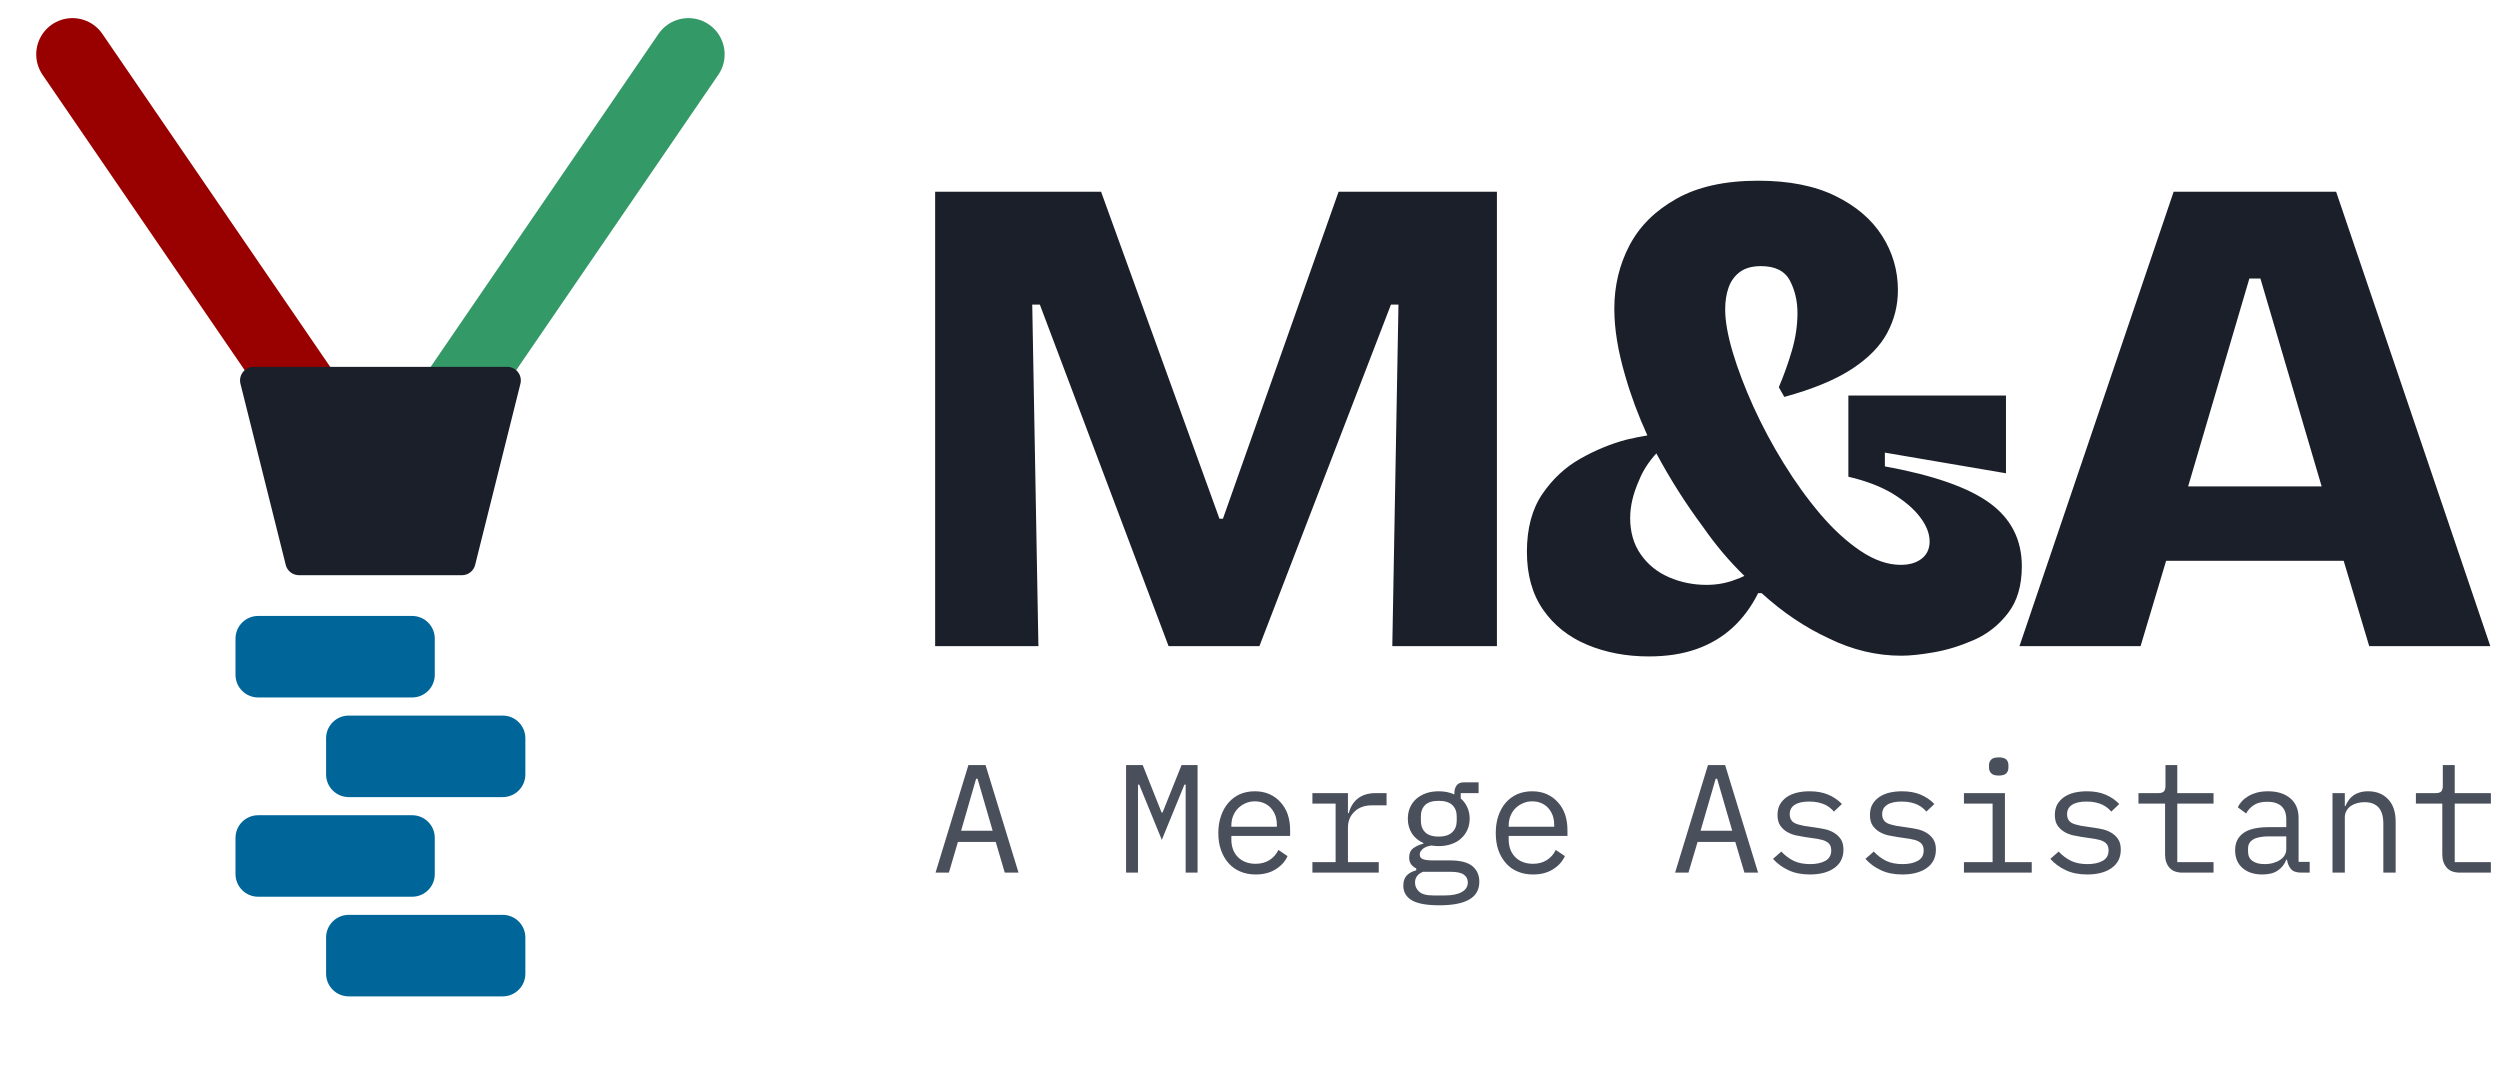
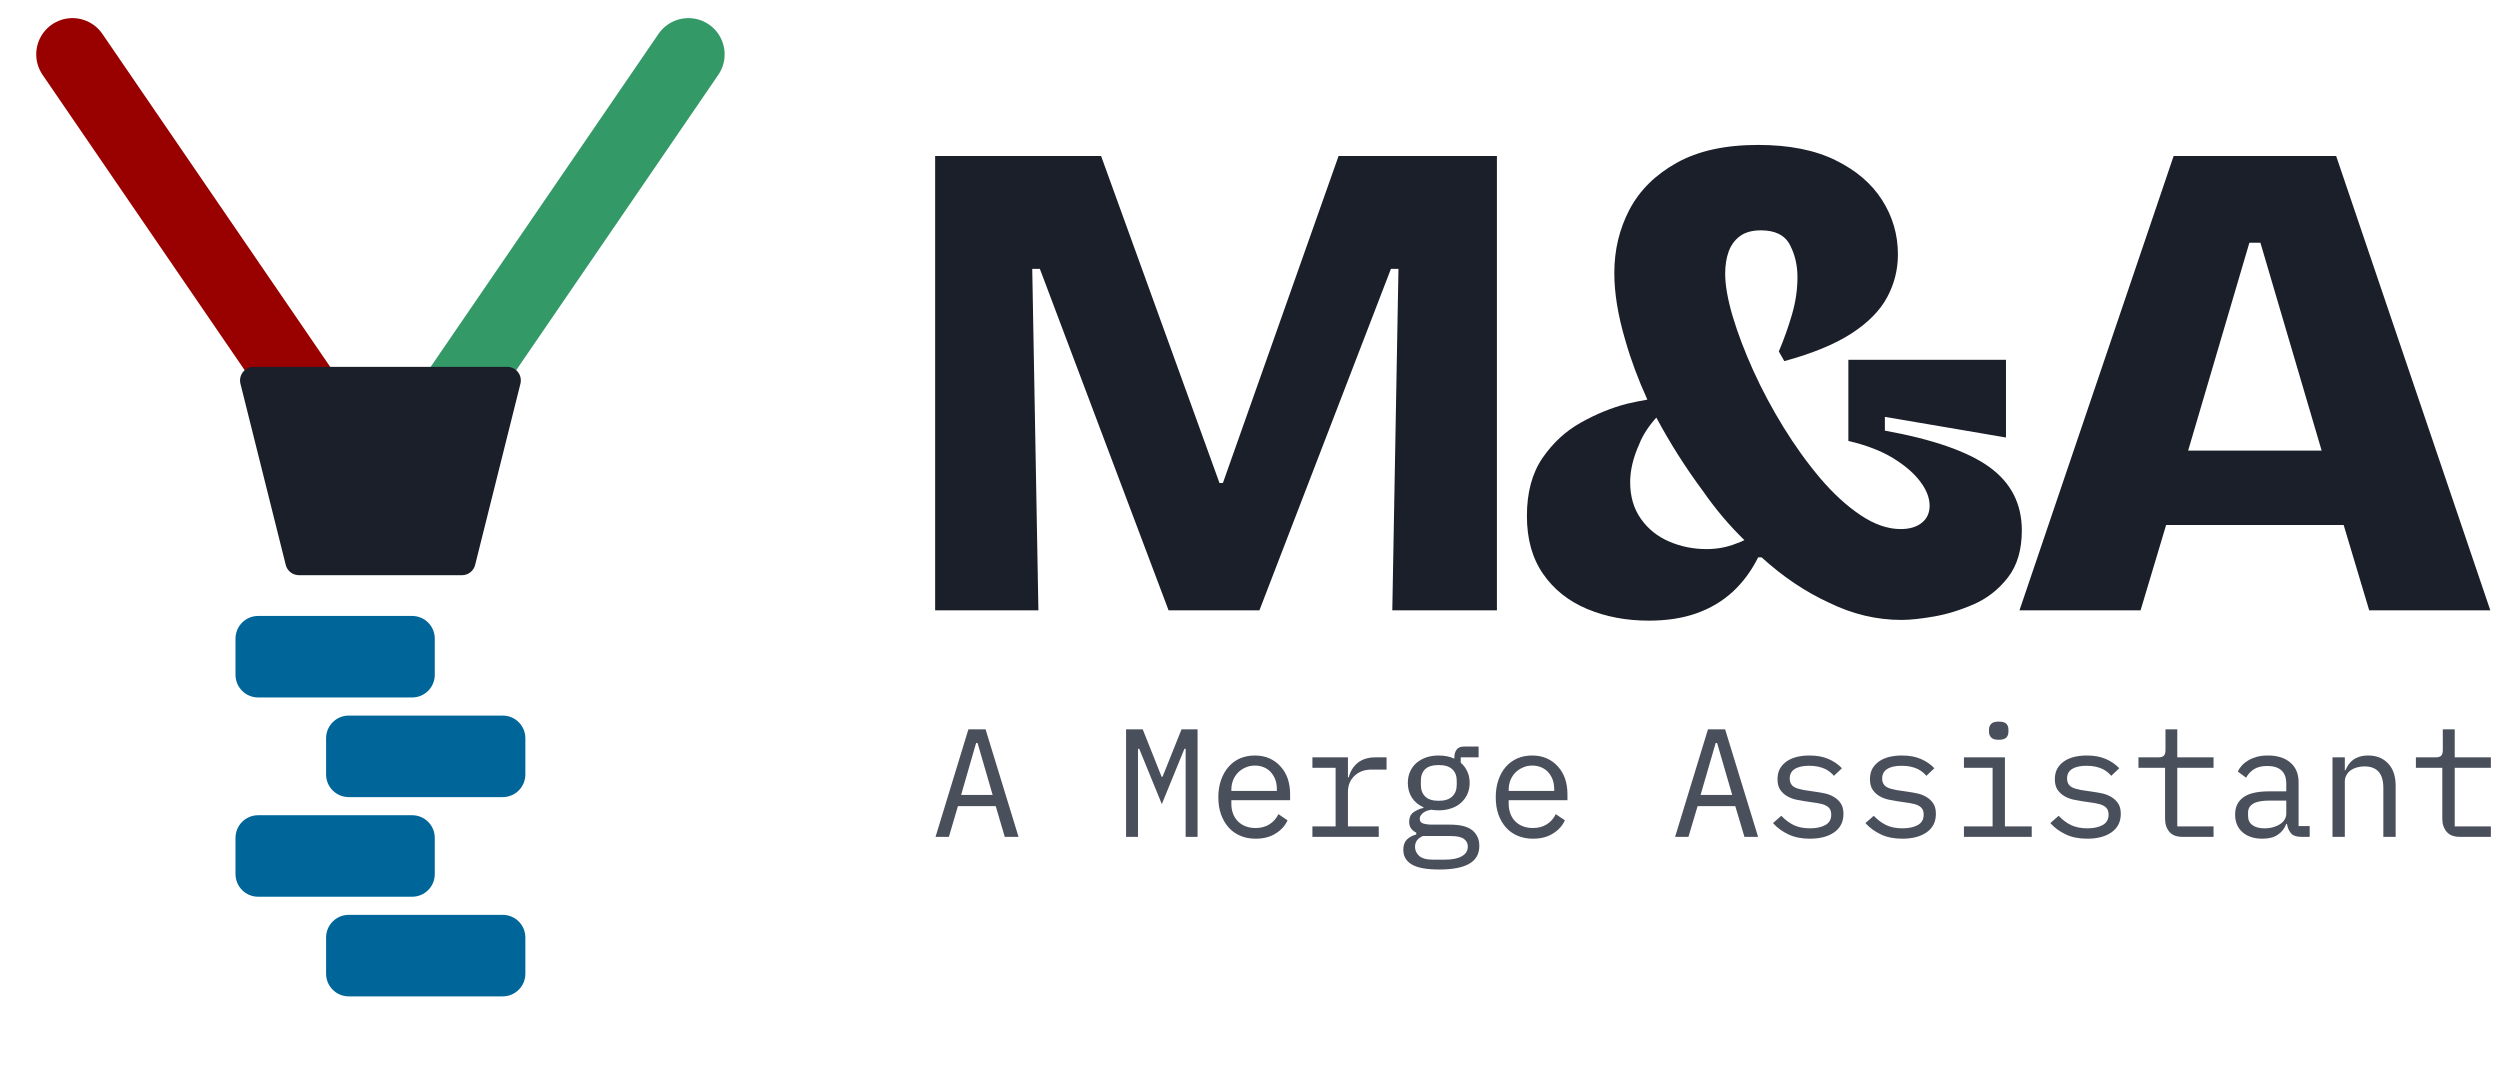
<svg xmlns="http://www.w3.org/2000/svg" width="276" height="120" viewBox="0 0 276 120" role="img" aria-label="M&amp;A — A Merge Assistant">
  <g transform="translate(-18 0)">
    <path d="M52 44 L26 6" fill="none" stroke="#990000" stroke-width="8" stroke-linecap="round" />
    <path d="M68 44 L94 6" fill="none" stroke="#339966" stroke-width="8" stroke-linecap="round" />
    <path d="M46 42 H74 L69 62 H51 Z" fill="#1B1F2A" stroke="#1B1F2A" stroke-width="3" stroke-linejoin="round" />
    <g fill="#006699">
      <rect x="44" y="68" width="22" height="9" rx="2.5" />
      <rect x="54" y="79" width="22" height="9" rx="2.5" />
      <rect x="44" y="90" width="22" height="9" rx="2.5" />
      <rect x="54" y="101" width="22" height="9" rx="2.5" />
    </g>
  </g>
-   <g transform="translate(98 12.05)">
+   <g transform="translate(98 8.1)">
    <path fill="#1B1F2A" d="M16.64 59.28L5.24 59.28L5.24 9.12L23.56 9.12L36.63 45.22L37.01 45.22L49.78 9.12L67.26 9.12L67.26 59.28L55.71 59.28L56.39 21.58L55.56 21.58L41.04 59.28L31.01 59.28L16.80 21.58L15.96 21.58M111.91 60.34Q107.81 60.34 103.93 58.44Q99.98 56.62 96.48 53.43L96.10 53.43Q94.96 55.71 93.25 57.27Q91.54 58.82 89.26 59.62Q86.98 60.42 84.02 60.42Q80.30 60.42 77.22 59.13Q74.14 57.84 72.35 55.25Q70.57 52.67 70.57 48.87Q70.57 44.99 72.28 42.48Q73.99 39.98 76.50 38.57Q79 37.16 81.59 36.48Q82.88 36.18 83.87 36.02Q82.35 32.68 81.44 29.49Q80.22 25.38 80.22 22.04Q80.22 18.24 81.89 15.05Q83.56 11.86 87.10 9.88Q90.63 7.90 96.10 7.90Q101.20 7.90 104.62 9.58Q108.04 11.25 109.78 13.98Q111.53 16.72 111.53 19.99Q111.53 22.50 110.35 24.70Q109.18 26.90 106.44 28.69Q103.70 30.48 98.99 31.77L98.38 30.70Q99.22 28.73 99.83 26.64Q100.44 24.55 100.44 22.50Q100.44 20.52 99.60 18.92Q98.76 17.33 96.41 17.33Q94.96 17.33 94.09 17.97Q93.22 18.62 92.84 19.68Q92.46 20.75 92.46 22.12Q92.46 24.02 93.29 26.83Q94.13 29.64 95.57 32.83Q97.02 36.02 98.92 39.10Q100.82 42.18 102.98 44.73Q105.15 47.27 107.43 48.79Q109.71 50.31 111.84 50.31Q113.28 50.31 114.15 49.63Q115.03 48.94 115.03 47.73Q115.03 46.44 114 45.07Q112.98 43.70 111 42.48Q109.02 41.27 106.06 40.58L106.06 31.62L123.46 31.62L123.46 40.20L110.09 37.92L110.09 39.44Q118.07 40.89 121.64 43.47Q125.21 46.06 125.21 50.46Q125.21 53.66 123.69 55.63Q122.17 57.61 119.93 58.60Q117.69 59.58 115.52 59.96Q113.36 60.34 111.91 60.34M84.86 38Q83.56 39.44 82.96 40.96Q81.97 43.17 81.97 45.14Q81.97 47.50 83.15 49.17Q84.32 50.84 86.26 51.68Q88.20 52.52 90.40 52.52Q92.15 52.52 93.67 51.91Q94.13 51.76 94.58 51.53Q92.08 49.10 90.02 46.13Q87.14 42.26 84.86 38M138.32 59.28L124.95 59.28L141.97 9.12L159.91 9.12L176.93 59.28L163.56 59.28L160.74 49.86L141.14 49.86L138.32 59.28M143.57 41.65L158.31 41.65L151.55 18.70L150.33 18.70" />
    <g transform="translate(4.75 -19.79) scale(1.134)">
      <path fill="#4A4F5C" d="M8.55 91.78L7.21 91.78L6.33 88.79L2.65 88.79L1.77 91.78L0.47 91.78L3.67 81.31L5.34 81.31L8.55 91.78M6.03 87.70L4.56 82.64L4.42 82.64L2.96 87.70M24.82 91.78L24.82 86.53L24.82 83.21L24.70 83.21L22.50 88.59L20.30 83.21L20.18 83.21L20.18 86.53L20.18 91.78L19.02 91.78L19.02 81.31L20.64 81.31L22.48 85.93L22.57 85.93L24.42 81.31L25.98 81.31L25.98 91.78M31.63 91.96Q30.80 91.96 30.13 91.67Q29.46 91.39 28.99 90.85Q28.52 90.32 28.26 89.58Q28 88.84 28 87.92Q28 86.99 28.27 86.24Q28.53 85.49 29 84.96Q29.46 84.43 30.11 84.14Q30.77 83.86 31.56 83.86Q32.34 83.86 32.98 84.14Q33.62 84.43 34.06 84.93Q34.52 85.43 34.76 86.12Q34.99 86.81 34.99 87.64L34.99 88.21L29.27 88.21L29.27 88.57Q29.27 89.08 29.43 89.51Q29.59 89.95 29.90 90.26Q30.21 90.58 30.65 90.75Q31.09 90.92 31.63 90.92Q32.41 90.92 32.98 90.56Q33.55 90.20 33.85 89.57L34.74 90.17Q34.39 90.95 33.59 91.45Q32.79 91.96 31.63 91.96M31.56 84.84Q31.06 84.84 30.64 85.03Q30.23 85.21 29.92 85.52Q29.61 85.84 29.44 86.26Q29.27 86.69 29.27 87.20L29.27 87.31L33.70 87.31L33.70 87.14Q33.70 86.63 33.55 86.21Q33.39 85.79 33.11 85.48Q32.84 85.18 32.44 85.01Q32.04 84.84 31.56 84.84M37.16 91.78L37.16 90.76L39.42 90.76L39.42 85.06L37.16 85.06L37.16 84.04L40.62 84.04L40.62 85.98L40.70 85.98Q40.94 85.07 41.60 84.55Q42.27 84.04 43.30 84.04L44.38 84.04L44.38 85.23L42.93 85.23Q41.89 85.23 41.26 85.84Q40.62 86.44 40.62 87.41L40.62 90.76L43.62 90.76L43.62 91.78M53.41 92.66Q53.41 93.83 52.44 94.39Q51.47 94.96 49.52 94.96Q47.64 94.96 46.82 94.46Q46.01 93.97 46.01 93.04Q46.01 92.41 46.34 92.06Q46.66 91.72 47.27 91.55L47.27 91.37Q46.94 91.21 46.76 90.95Q46.58 90.70 46.58 90.31Q46.58 89.71 46.97 89.41Q47.37 89.11 47.97 88.96L47.97 88.90Q47.25 88.58 46.85 87.97Q46.45 87.35 46.45 86.53Q46.45 85.94 46.66 85.45Q46.88 84.95 47.27 84.60Q47.67 84.25 48.23 84.05Q48.78 83.86 49.45 83.86Q50.33 83.86 50.98 84.17L50.98 84.04Q50.98 83.59 51.20 83.29Q51.41 82.99 51.91 82.99L53.34 82.99L53.34 84.04L51.60 84.04L51.60 84.56Q52.02 84.92 52.24 85.42Q52.47 85.91 52.47 86.53Q52.47 87.11 52.25 87.61Q52.03 88.10 51.64 88.45Q51.26 88.81 50.69 89Q50.13 89.20 49.45 89.20Q49.26 89.20 49.08 89.18Q48.90 89.17 48.72 89.14Q48.54 89.17 48.34 89.23Q48.15 89.30 47.98 89.41Q47.82 89.53 47.72 89.68Q47.61 89.83 47.61 90.02Q47.61 90.37 47.95 90.48Q48.30 90.59 48.85 90.59L50.56 90.59Q52.06 90.59 52.74 91.15Q53.41 91.72 53.41 92.66M52.29 92.72Q52.29 92.26 51.91 91.98Q51.54 91.70 50.61 91.70L47.92 91.70Q47.15 92.02 47.15 92.75Q47.15 93.26 47.55 93.63Q47.95 94 48.90 94L50.07 94Q51.12 94 51.70 93.67Q52.29 93.35 52.29 92.72M49.45 88.27Q50.35 88.27 50.78 87.84Q51.21 87.43 51.21 86.73L51.21 86.30Q51.21 85.61 50.78 85.20Q50.35 84.79 49.45 84.79Q48.55 84.79 48.13 85.20Q47.72 85.61 47.72 86.30L47.72 86.73Q47.72 87.43 48.13 87.84Q48.55 88.27 49.45 88.27M58.63 91.96Q57.80 91.96 57.13 91.67Q56.46 91.39 55.99 90.85Q55.52 90.32 55.26 89.58Q55.01 88.84 55.01 87.92Q55.01 86.99 55.27 86.24Q55.53 85.49 55.99 84.96Q56.46 84.43 57.11 84.14Q57.77 83.86 58.56 83.86Q59.34 83.86 59.98 84.14Q60.62 84.43 61.06 84.93Q61.52 85.43 61.76 86.12Q61.99 86.81 61.99 87.64L61.99 88.21L56.27 88.21L56.27 88.57Q56.27 89.08 56.43 89.51Q56.59 89.95 56.90 90.26Q57.21 90.58 57.65 90.75Q58.09 90.92 58.63 90.92Q59.41 90.92 59.98 90.56Q60.55 90.20 60.85 89.57L61.74 90.17Q61.39 90.95 60.59 91.45Q59.79 91.96 58.63 91.96M58.56 84.84Q58.06 84.84 57.65 85.03Q57.23 85.21 56.92 85.52Q56.61 85.84 56.44 86.26Q56.27 86.69 56.27 87.20L56.27 87.31L60.70 87.31L60.70 87.14Q60.70 86.63 60.55 86.21Q60.39 85.79 60.11 85.48Q59.84 85.18 59.44 85.01Q59.04 84.84 58.56 84.84M80.55 91.78L79.22 91.78L78.33 88.79L74.66 88.79L73.77 91.78L72.47 91.78L75.67 81.31L77.34 81.31L80.55 91.78M78.03 87.70L76.56 82.64L76.42 82.64L74.95 87.70M85.59 91.96Q84.38 91.96 83.50 91.54Q82.62 91.13 82 90.44L82.81 89.73Q83.37 90.32 84.03 90.64Q84.69 90.95 85.62 90.95Q86.52 90.95 87.10 90.63Q87.67 90.31 87.67 89.62Q87.67 89.32 87.56 89.11Q87.45 88.91 87.25 88.79Q87.06 88.67 86.82 88.60Q86.58 88.54 86.31 88.49L85.09 88.31Q84.69 88.25 84.22 88.15Q83.75 88.04 83.36 87.81Q82.97 87.58 82.70 87.19Q82.44 86.80 82.44 86.17Q82.44 85.58 82.67 85.15Q82.91 84.73 83.33 84.43Q83.75 84.14 84.31 84Q84.89 83.86 85.56 83.86Q86.61 83.86 87.38 84.19Q88.16 84.52 88.71 85.10L87.93 85.84Q87.80 85.67 87.59 85.50Q87.39 85.33 87.10 85.18Q86.81 85.04 86.42 84.95Q86.03 84.86 85.52 84.86Q84.60 84.86 84.11 85.18Q83.63 85.49 83.63 86.09Q83.63 86.39 83.74 86.59Q83.85 86.80 84.05 86.92Q84.24 87.04 84.49 87.10Q84.73 87.17 84.99 87.22L86.20 87.40Q86.63 87.46 87.09 87.56Q87.56 87.67 87.94 87.90Q88.33 88.13 88.60 88.52Q88.86 88.91 88.86 89.54Q88.86 90.70 87.97 91.33Q87.08 91.96 85.59 91.96M94.59 91.96Q93.38 91.96 92.50 91.54Q91.62 91.13 91 90.44L91.81 89.73Q92.37 90.32 93.03 90.64Q93.69 90.95 94.62 90.95Q95.52 90.95 96.10 90.63Q96.67 90.31 96.67 89.62Q96.67 89.32 96.56 89.11Q96.45 88.91 96.25 88.79Q96.06 88.67 95.82 88.60Q95.58 88.54 95.31 88.49L94.09 88.31Q93.69 88.25 93.22 88.15Q92.75 88.04 92.36 87.81Q91.97 87.58 91.70 87.19Q91.44 86.80 91.44 86.17Q91.44 85.58 91.67 85.15Q91.91 84.73 92.33 84.43Q92.75 84.14 93.31 84Q93.89 83.86 94.56 83.86Q95.61 83.86 96.38 84.19Q97.16 84.52 97.71 85.10L96.93 85.84Q96.80 85.67 96.59 85.50Q96.39 85.33 96.10 85.18Q95.81 85.04 95.42 84.95Q95.03 84.86 94.52 84.86Q93.60 84.86 93.11 85.18Q92.63 85.49 92.63 86.09Q92.63 86.39 92.74 86.59Q92.85 86.80 93.05 86.92Q93.24 87.04 93.49 87.10Q93.73 87.17 93.99 87.22L95.20 87.40Q95.63 87.46 96.09 87.56Q96.56 87.67 96.94 87.90Q97.33 88.13 97.60 88.52Q97.86 88.91 97.86 89.54Q97.86 90.70 96.97 91.33Q96.08 91.96 94.59 91.96M103.98 82.33Q103.45 82.33 103.25 82.11Q103.03 81.89 103.03 81.56L103.03 81.32Q103.03 80.99 103.25 80.77Q103.45 80.56 103.98 80.56Q104.50 80.56 104.72 80.77Q104.92 80.99 104.92 81.32L104.92 81.56Q104.92 81.89 104.72 82.11Q104.50 82.33 103.98 82.33M100.59 91.78L100.59 90.76L103.38 90.76L103.38 85.06L100.59 85.06L100.59 84.04L104.58 84.04L104.58 90.76L107.19 90.76L107.19 91.78M112.59 91.96Q111.38 91.96 110.50 91.54Q109.62 91.13 109 90.44L109.81 89.73Q110.37 90.32 111.03 90.64Q111.69 90.95 112.62 90.95Q113.52 90.95 114.10 90.63Q114.67 90.31 114.67 89.62Q114.67 89.32 114.56 89.11Q114.45 88.91 114.25 88.79Q114.06 88.67 113.82 88.60Q113.58 88.54 113.31 88.49L112.09 88.31Q111.69 88.25 111.22 88.15Q110.75 88.04 110.36 87.81Q109.97 87.58 109.70 87.19Q109.44 86.80 109.44 86.17Q109.44 85.58 109.67 85.15Q109.91 84.73 110.33 84.43Q110.75 84.14 111.31 84Q111.89 83.86 112.56 83.86Q113.61 83.86 114.38 84.19Q115.16 84.52 115.71 85.10L114.93 85.84Q114.80 85.67 114.59 85.50Q114.39 85.33 114.10 85.18Q113.81 85.04 113.42 84.95Q113.03 84.86 112.52 84.86Q111.60 84.86 111.11 85.18Q110.63 85.49 110.63 86.09Q110.63 86.39 110.74 86.59Q110.85 86.80 111.05 86.92Q111.24 87.04 111.49 87.10Q111.73 87.17 111.99 87.22L113.20 87.40Q113.63 87.46 114.09 87.56Q114.56 87.67 114.94 87.90Q115.33 88.13 115.60 88.52Q115.86 88.91 115.86 89.54Q115.86 90.70 114.97 91.33Q114.08 91.96 112.59 91.96M124.89 91.78L121.88 91.78Q120.99 91.78 120.58 91.28Q120.17 90.79 120.17 90.01L120.17 85.06L117.58 85.06L117.58 84.04L119.50 84.04Q119.89 84.04 120.05 83.88Q120.21 83.72 120.21 83.33L120.21 81.31L121.36 81.31L121.36 84.04L124.89 84.04L124.89 85.06L121.36 85.06L121.36 90.76L124.89 90.76M134.25 91.78L133.43 91.78Q132.72 91.78 132.42 91.42Q132.12 91.06 132.04 90.52L131.97 90.52Q131.72 91.19 131.15 91.57Q130.59 91.96 129.65 91.96Q128.43 91.96 127.71 91.33Q126.99 90.70 126.99 89.60Q126.99 88.52 127.78 87.94Q128.56 87.35 130.32 87.35L131.97 87.35L131.97 86.59Q131.97 85.73 131.49 85.30Q131.01 84.88 130.13 84.88Q129.34 84.88 128.85 85.18Q128.35 85.49 128.06 86.02L127.25 85.42Q127.39 85.12 127.65 84.83Q127.91 84.55 128.28 84.33Q128.66 84.11 129.13 83.98Q129.62 83.86 130.20 83.86Q131.56 83.86 132.37 84.55Q133.17 85.23 133.17 86.47L133.17 90.73L134.25 90.73L134.25 91.78M129.85 90.95Q130.32 90.95 130.70 90.84Q131.09 90.73 131.37 90.54Q131.66 90.35 131.81 90.09Q131.97 89.83 131.97 89.53L131.97 88.25L130.32 88.25Q129.24 88.25 128.75 88.55Q128.25 88.85 128.25 89.42L128.25 89.73Q128.25 90.34 128.68 90.64Q129.10 90.95 129.85 90.95M137.67 91.78L136.47 91.78L136.47 84.04L137.67 84.04L137.67 85.30L137.73 85.30Q137.85 85.01 138.03 84.75Q138.21 84.48 138.47 84.29Q138.74 84.09 139.09 83.98Q139.46 83.86 139.94 83.86Q141.15 83.86 141.88 84.63Q142.62 85.40 142.62 86.81L142.62 91.78L141.42 91.78L141.42 87.02Q141.42 85.96 140.96 85.44Q140.49 84.92 139.59 84.92Q139.23 84.92 138.88 85.01Q138.54 85.10 138.27 85.28Q138 85.46 137.84 85.75Q137.67 86.03 137.67 86.41M151.89 91.78L148.88 91.78Q147.99 91.78 147.58 91.28Q147.16 90.79 147.16 90.01L147.16 85.06L144.59 85.06L144.59 84.04L146.50 84.04Q146.90 84.04 147.05 83.88Q147.21 83.72 147.21 83.33L147.21 81.31L148.37 81.31L148.37 84.04L151.89 84.04L151.89 85.06L148.37 85.06L148.37 90.76L151.89 90.76" />
    </g>
  </g>
</svg>
